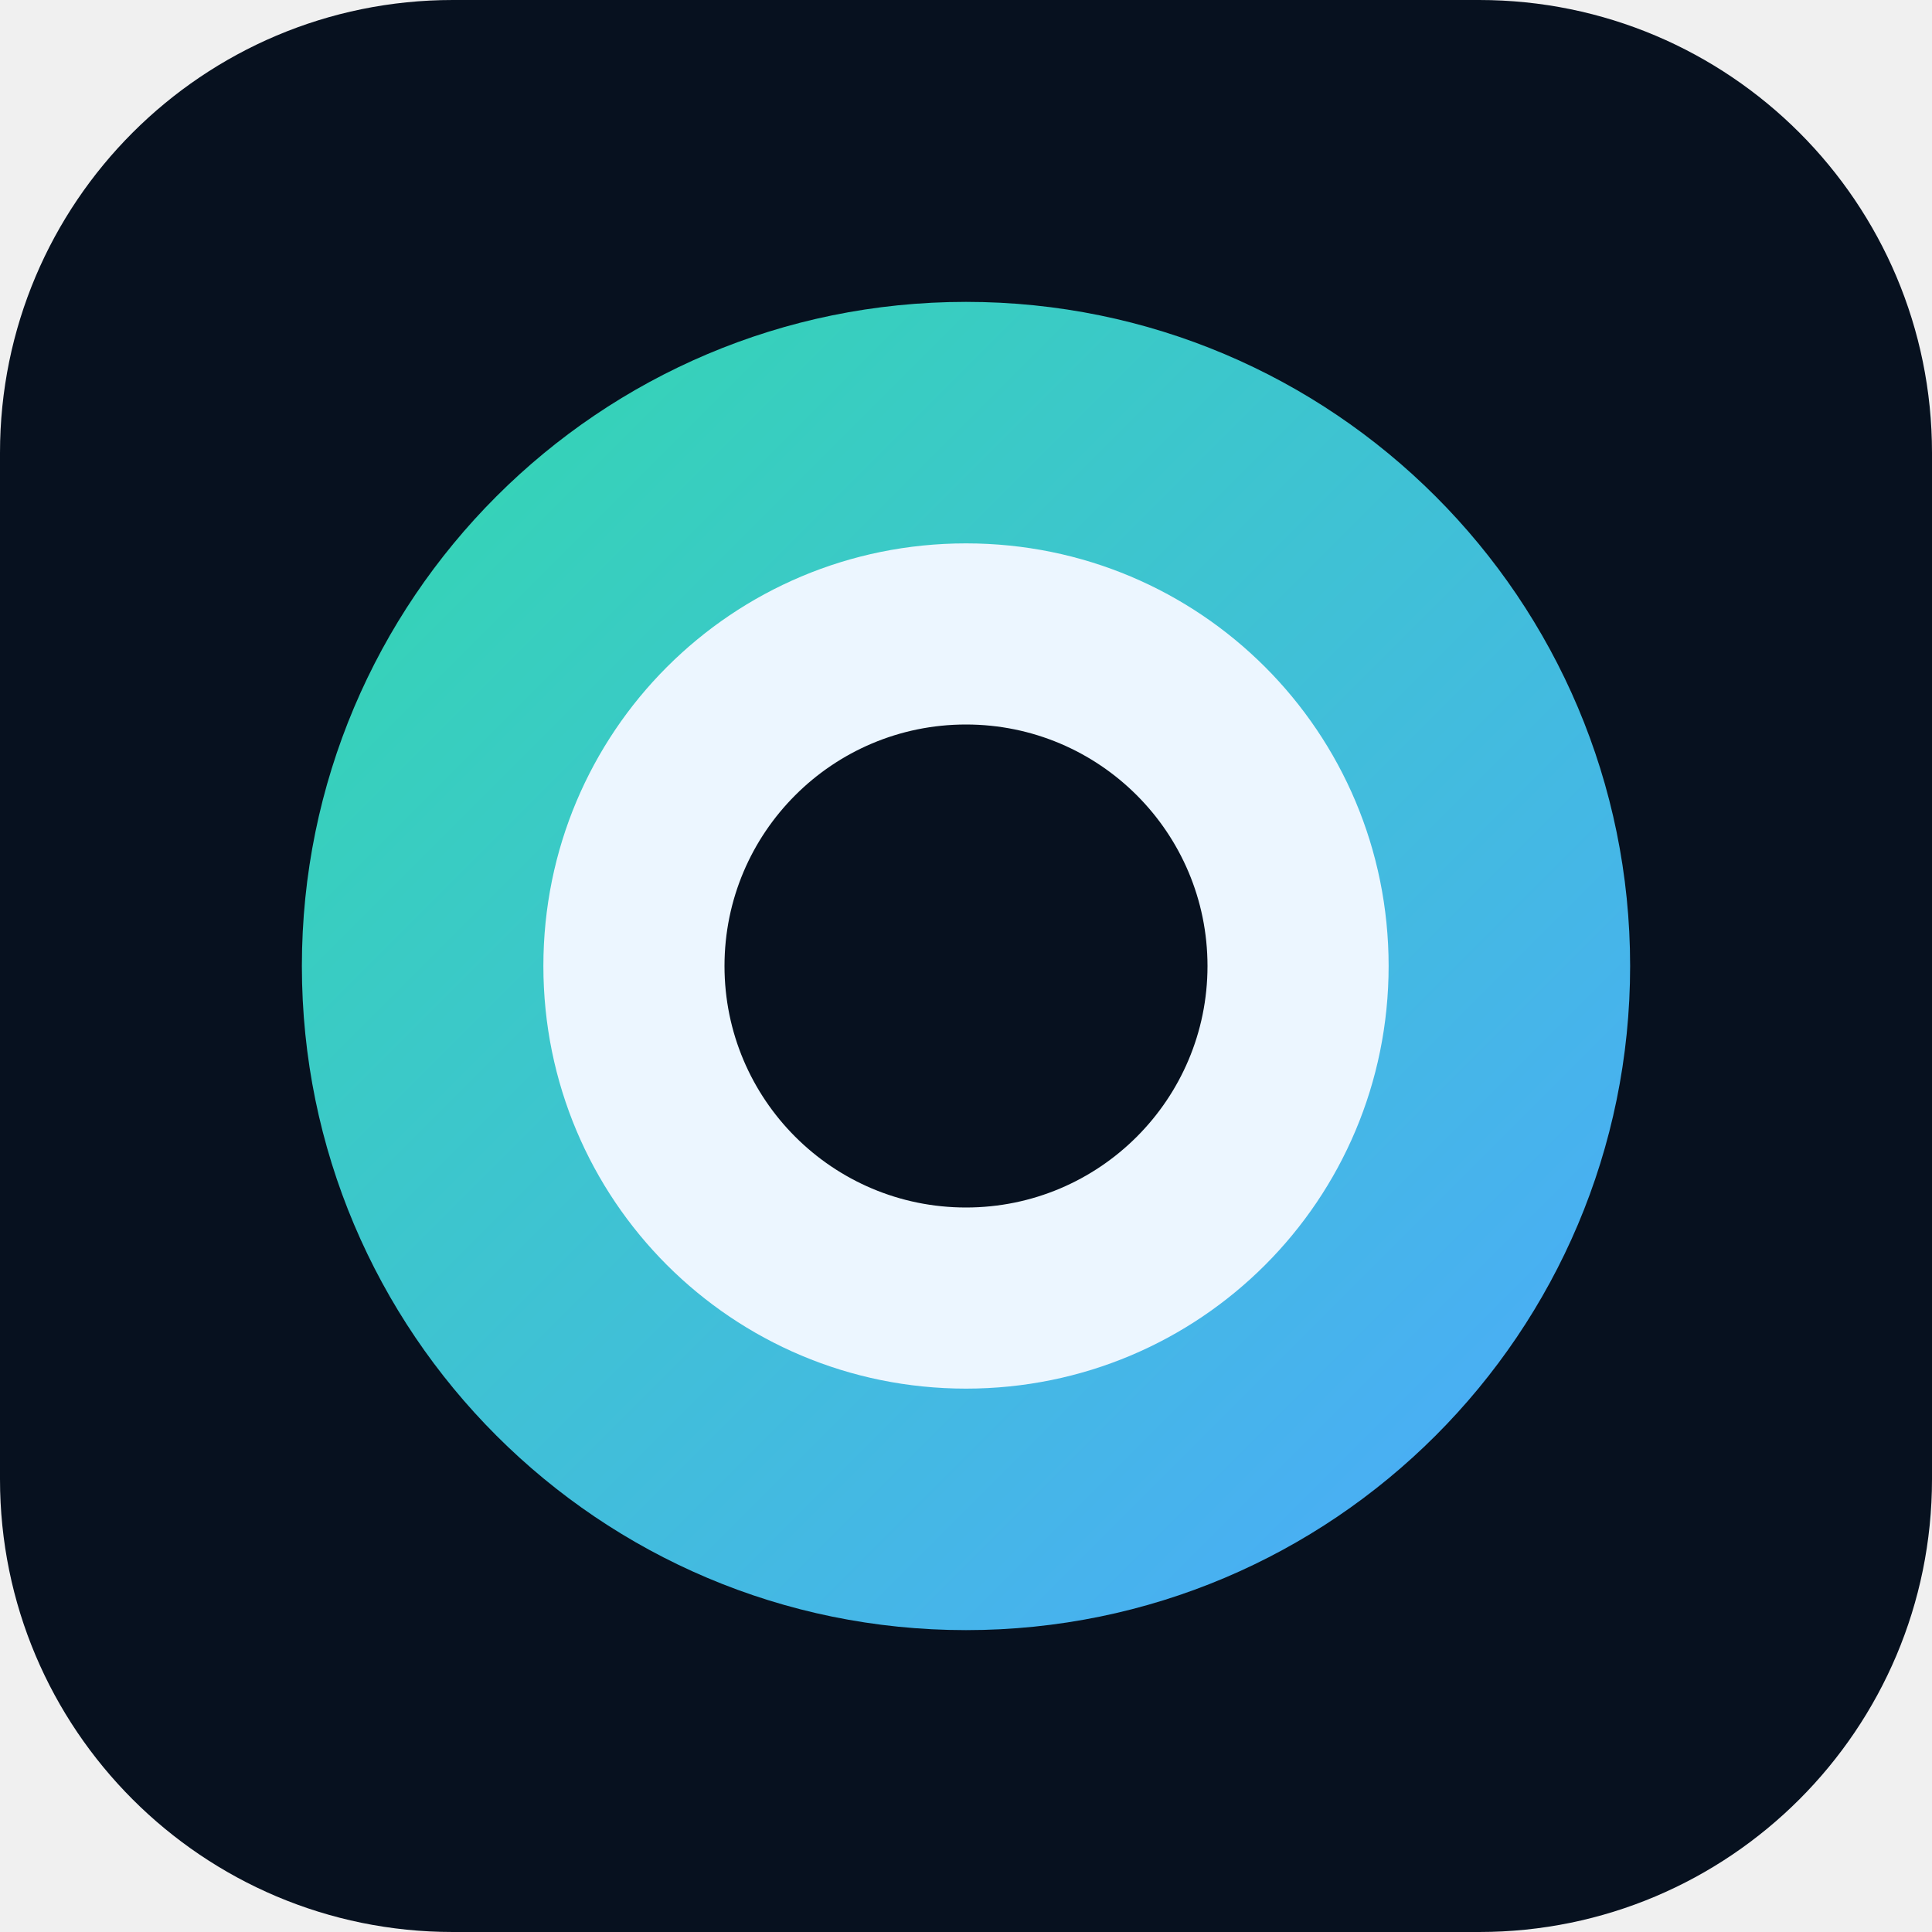
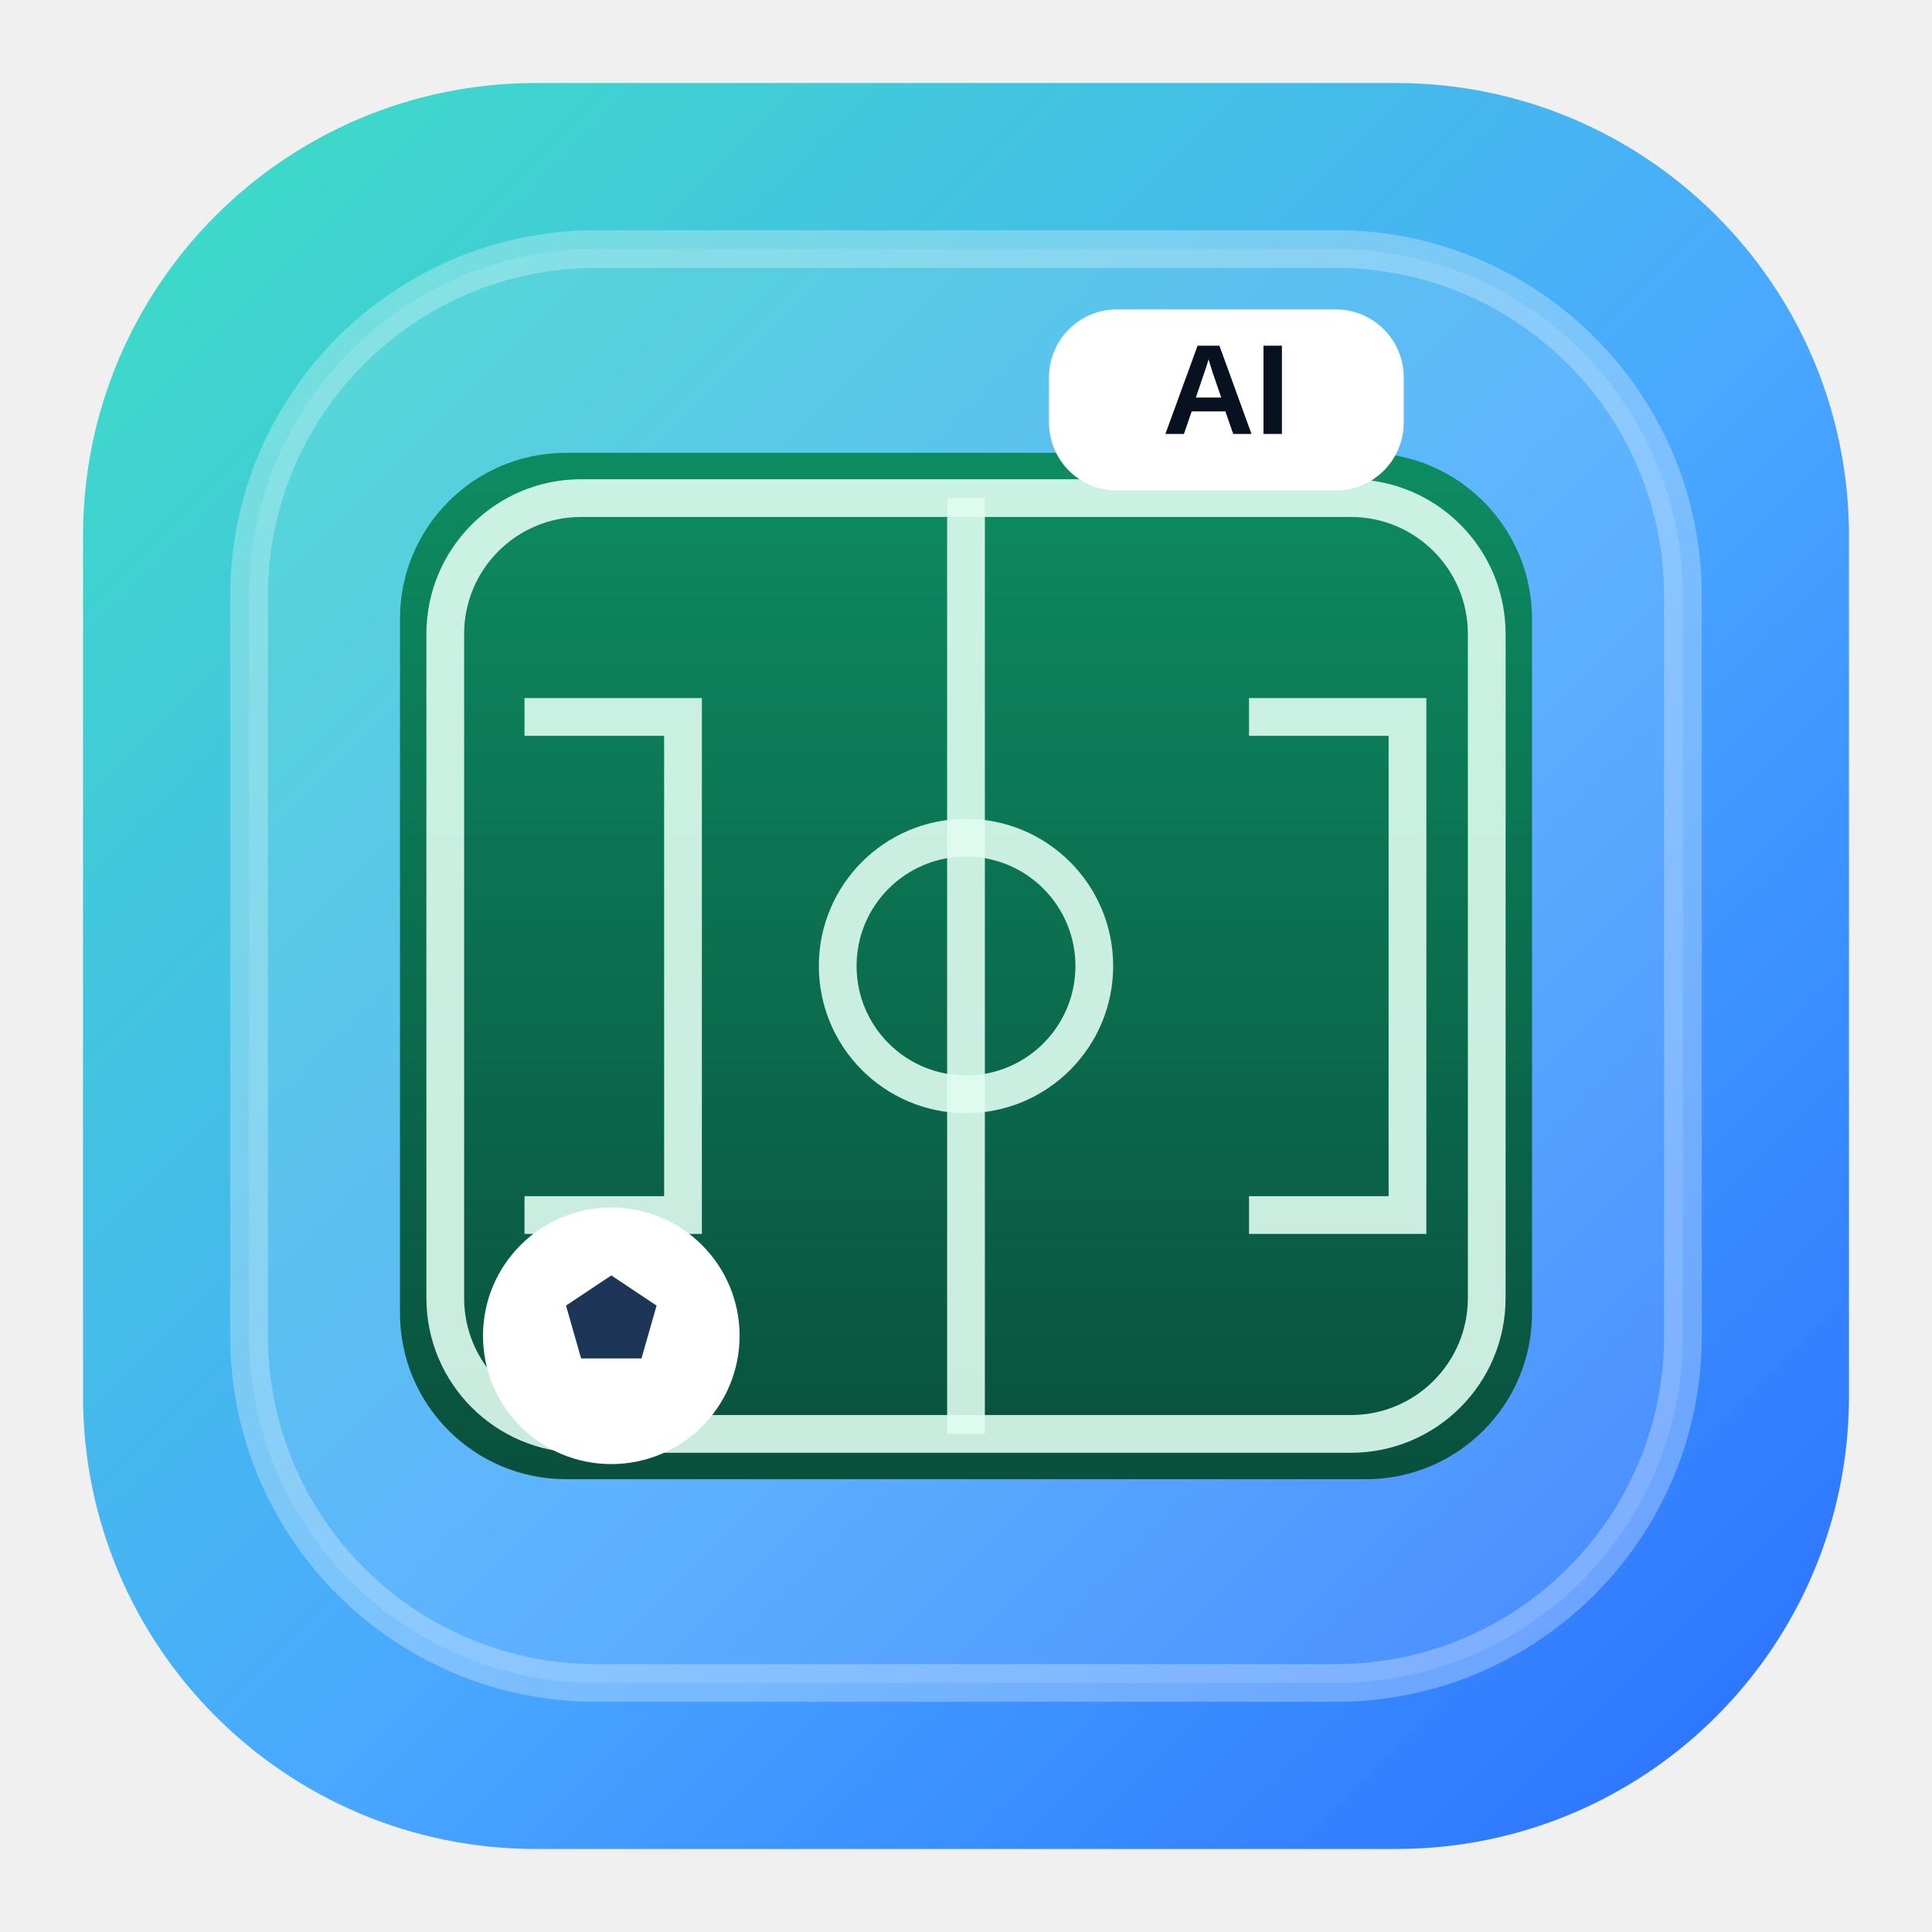
<svg xmlns="http://www.w3.org/2000/svg" viewBox="0 0 512 512">
  <defs>
-     <linearGradient id="g" x1="0" y1="0" x2="1" y2="1">
-       <stop stop-color="#32d9ad" />
-       <stop offset="1" stop-color="#4da8ff" />
+     <linearGradient id="bg" x1="0" x2="1" y1="0" y2="1">
+       <stop offset="0%" stop-color="#3ce0c2" />
+       <stop offset="55%" stop-color="#49a8ff" />
+       <stop offset="100%" stop-color="#296fff" />
+     </linearGradient>
+     <linearGradient id="field" x1="0" x2="0" y1="0" y2="1">
+       <stop offset="0%" stop-color="#0d8c61" />
+       <stop offset="100%" stop-color="#09503d" />
    </linearGradient>
  </defs>
-   <rect width="512" height="512" rx="120" fill="#07111f" />
-   <circle cx="256" cy="256" r="176" fill="url(#g)" />
-   <circle cx="256" cy="256" r="103" fill="#07111f" />
-   <path d="M256 144c62 0 112 50 112 112s-50 112-112 112-112-50-112-112 50-112 112-112Zm0 48a64 64 0 1 0 0 128 64 64 0 0 0 0-128Z" fill="#ecf6ff" />
+   <rect x="22" y="22" width="468" height="468" rx="120" fill="url(#bg)" />
+   <rect x="66" y="66" width="380" height="380" rx="92" fill="rgba(255,255,255,.12)" stroke="rgba(255,255,255,.28)" stroke-width="10" />
+   <rect x="106" y="120" width="300" height="272" rx="44" fill="url(#field)" />
+   <rect x="118" y="132" width="276" height="248" rx="36" fill="none" stroke="#dffdf1" stroke-width="10" opacity=".9" />
+   <line x1="256" y1="132" x2="256" y2="380" stroke="#dffdf1" stroke-width="10" opacity=".9" />
+   <circle cx="256" cy="256" r="34" fill="none" stroke="#dffdf1" stroke-width="10" opacity=".9" />
+   <path d="M139 190h42v132h-42" fill="none" stroke="#dffdf1" stroke-width="10" opacity=".9" />
+   <path d="M331 190h42v132h-42" fill="none" stroke="#dffdf1" stroke-width="10" opacity=".9" />
+   <circle cx="162" cy="354" r="34" fill="#fff" />
+   <path d="M150 346l12-8 12 8-4 14h-16z" fill="#1d3557" />
+   <rect x="278" y="82" width="94" height="48" rx="18" fill="#fff" />
+   <text x="325" y="115" text-anchor="middle" font-family="Arial, sans-serif" font-size="34" font-weight="700" fill="#07111f">AI</text>
</svg>
